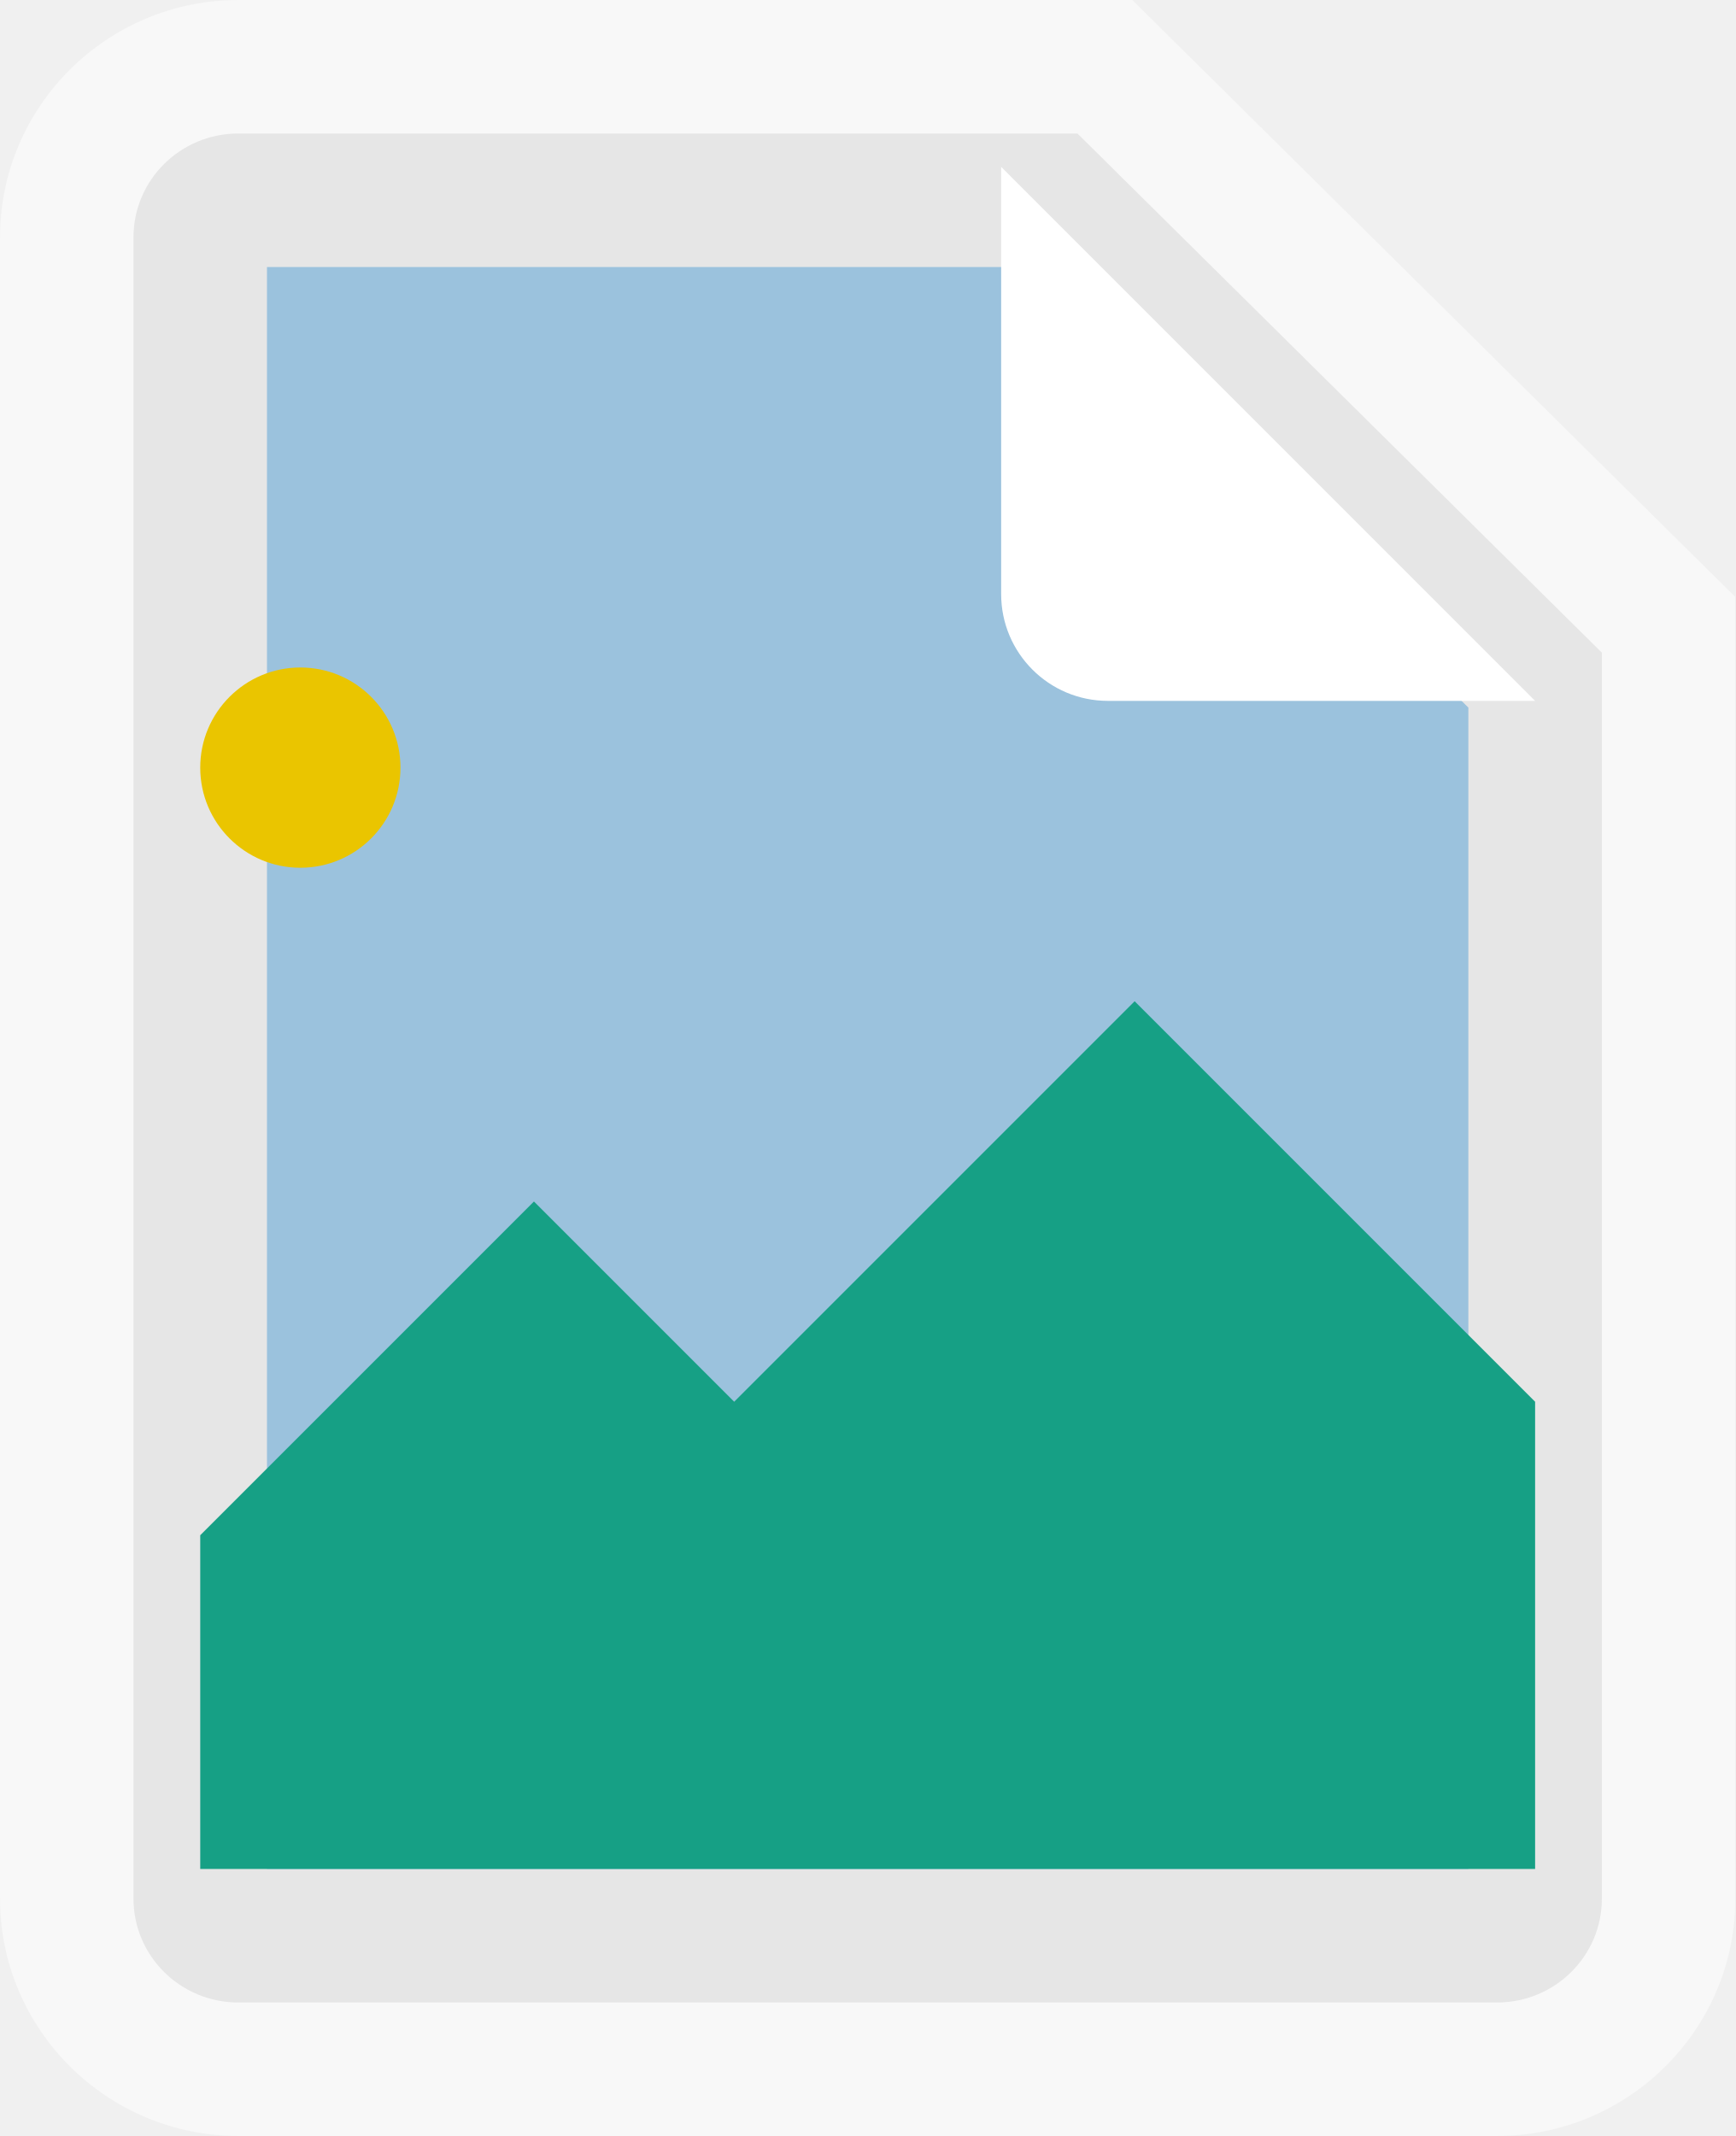
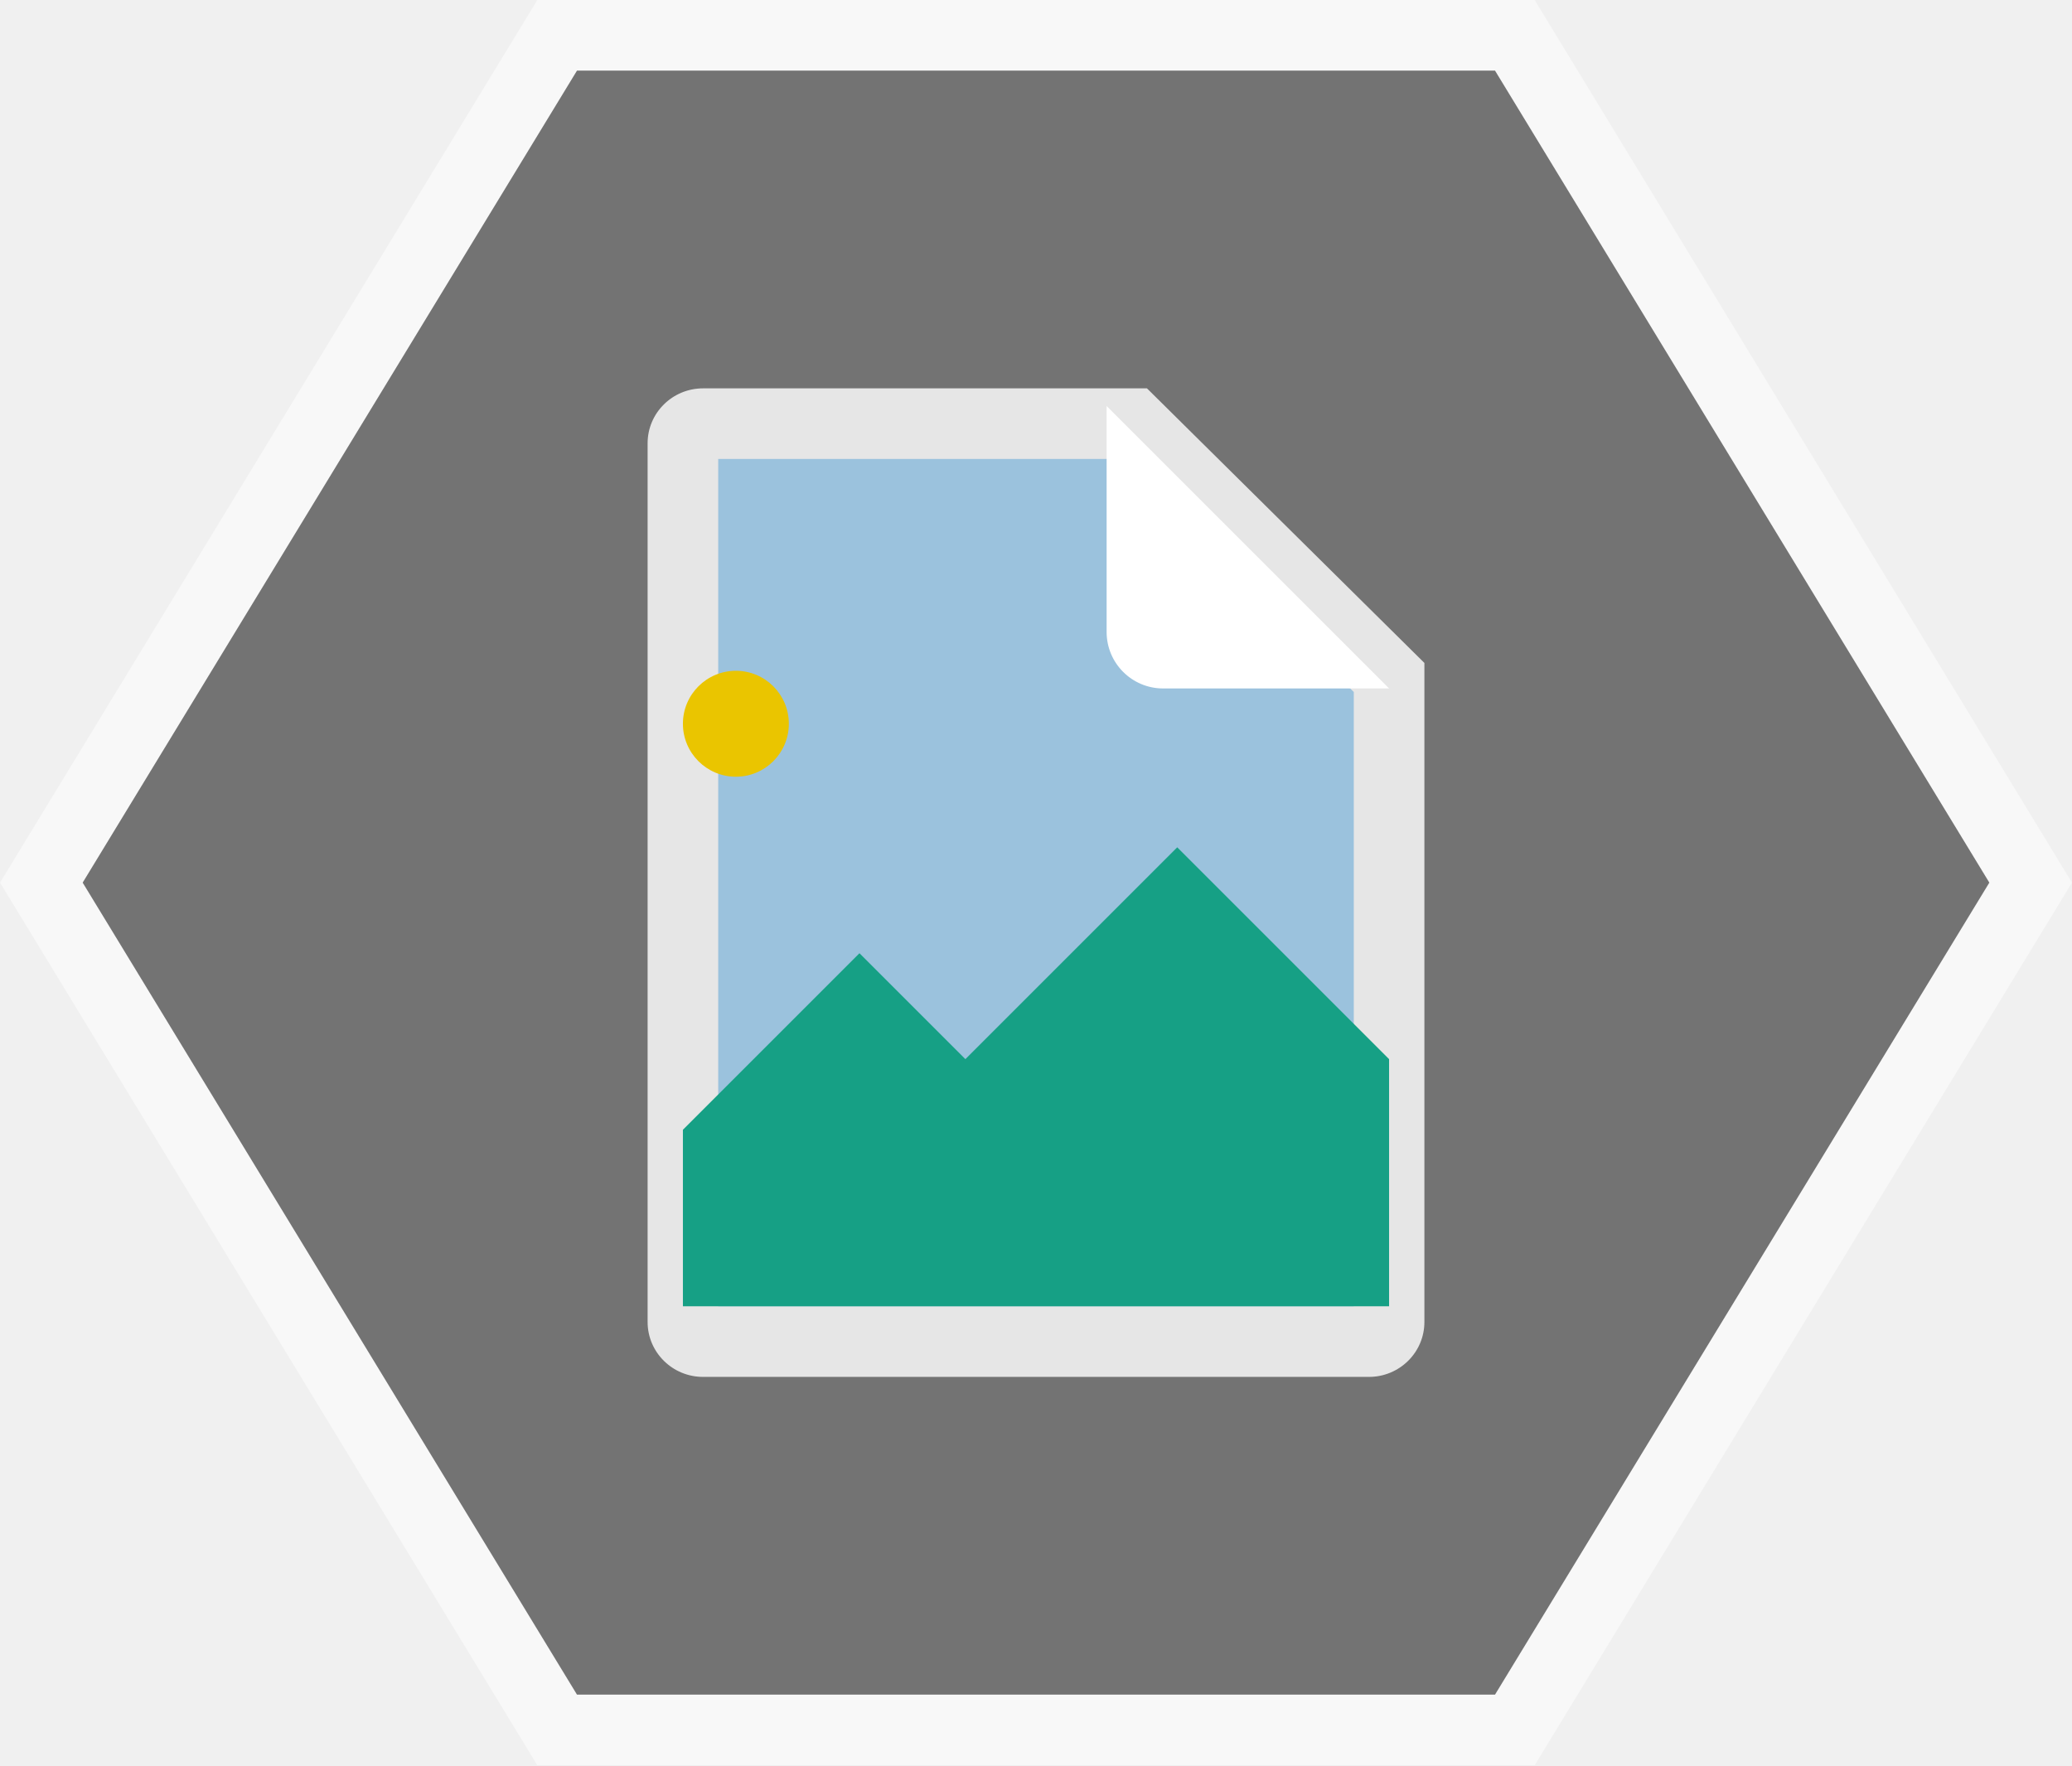
- <svg xmlns="http://www.w3.org/2000/svg" viewBox="0 0 138.666 170.667" height="170.667" width="138.666" xml:space="preserve" id="svg2" version="1.1">
+ <svg xmlns="http://www.w3.org/2000/svg" viewBox="0 0 312.974 266.667" height="266.667" width="312.974" xml:space="preserve" id="svg2" version="1.1">
  <defs id="defs6">
    <clipPath id="clipPath18" clipPathUnits="userSpaceOnUse">
      <path id="path16" d="M 0,256 H 256 V 0 H 0 Z" />
    </clipPath>
    <clipPath id="clipPath26" clipPathUnits="userSpaceOnUse">
-       <path id="path24" d="M 76,192 H 180 V 64 H 76 Z" />
+       <path id="path24" d="M 10.634,228 H 245.365 V 28 H 10.634 Z" />
+     </clipPath>
+     <clipPath id="clipPath46" clipPathUnits="userSpaceOnUse">
+       <path id="path44" d="M 0,256 H 256 V 0 H 0 Z" />
    </clipPath>
  </defs>
-   <g transform="matrix(1.333333,0,0,-1.333333,-101.3339,256)" id="g10">
+   <g transform="matrix(1.333333,0,0,-1.333333,-14.17933,304)" id="g10">
    <g id="g12">
      <g clip-path="url(#clipPath18)" id="g14">
        <g id="g20">
          <g id="g22" />
          <g id="g34">
            <g style="opacity:0.5" id="g32" clip-path="url(#clipPath26)">
-               <g id="g30" transform="translate(143.8614,192)">
-                 <path id="path28" style="fill:#ffffff;fill-opacity:1;fill-rule:nonzero;stroke:none" d="m 0,0 h -3.29 -50.286 c -7.877,0 -14.285,-6.38 -14.285,-14.222 v -99.556 c 0,-7.842 6.408,-14.222 14.285,-14.222 h 75.429 c 7.877,0 14.286,6.38 14.286,14.222 v 74.667 3.337 l -2.372,2.348 -31.429,31.112 z" />
+               <g id="g30" transform="translate(184.4961,228)">
+                 <path id="path28" style="fill:#ffffff;fill-opacity:1;fill-rule:nonzero;stroke:none" d="m 0,0 h -4.496 -104 -4.496 l -2.338,-3.84 -56,-92 -2.532,-4.16 2.532,-4.159 56,-92 2.338,-3.841 h 4.496 104 H 0 l 2.338,3.841 56,92 2.531,4.159 -2.531,4.16 -56,92 z" />
              </g>
            </g>
          </g>
        </g>
-         <g transform="translate(140.5714,184)" id="g36">
-           <path id="path38" style="fill:#e6e6e6;fill-opacity:1;fill-rule:nonzero;stroke:none" d="m 0,0 h -50.286 c -3.473,0 -6.285,-2.784 -6.285,-6.222 v -99.556 c 0,-3.438 2.812,-6.222 6.285,-6.222 h 75.429 c 3.473,0 6.286,2.784 6.286,6.222 v 74.667 z" />
+       </g>
+     </g>
+     <g transform="translate(180,220)" id="g36">
+       <path id="path38" style="fill:#737373;fill-opacity:1;fill-rule:nonzero;stroke:none" d="m 0,0 h -104 l -56,-92 56,-92 H 0 l 56,92 z" />
+     </g>
+     <g id="g40">
+       <g clip-path="url(#clipPath46)" id="g42">
+         <g transform="translate(140.5713,184)" id="g48">
+           <path id="path50" style="fill:#e6e6e6;fill-opacity:1;fill-rule:nonzero;stroke:none" d="m 0,0 h -50.286 c -3.472,0 -6.285,-2.785 -6.285,-6.222 v -99.555 c 0,-3.439 2.813,-6.223 6.285,-6.223 h 75.429 c 3.473,0 6.286,2.784 6.286,6.223 v 74.666 z" />
        </g>
-         <g transform="translate(137.1379,176)" id="g40">
-           <path id="path42" style="fill:#9bc2dd;fill-opacity:1;fill-rule:nonzero;stroke:none" d="M 0,0 26.862,-26.401 V -96 h -72 V 0 Z" />
+         <g transform="translate(137.1377,176)" id="g52">
+           <path id="path54" style="fill:#9bc2dd;fill-opacity:1;fill-rule:nonzero;stroke:none" d="M 0,0 26.862,-26.401 V -96 h -72 V 0 Z" />
        </g>
-         <g transform="translate(155.2128,150)" id="g44">
-           <path id="path46" style="fill:#ffffff;fill-opacity:1;fill-rule:nonzero;stroke:none" d="m 0,0 h -12.813 c -3.536,0 -6.4,2.864 -6.4,6.4 V 19.2 32 l 32,-32 z" />
+         <g transform="translate(155.2129,150)" id="g56">
+           <path id="path58" style="fill:#ffffff;fill-opacity:1;fill-rule:nonzero;stroke:none" d="m 0,0 h -12.813 c -3.536,0 -6.4,2.864 -6.4,6.4 V 19.2 32 l 32,-32 z" />
        </g>
-         <g transform="translate(88,80)" id="g48">
-           <path id="path50" style="fill:#16a085;fill-opacity:1;fill-rule:nonzero;stroke:none" d="M 0,0 H 80 V 28 L 56,52 32,28 20,40 0,20 Z" />
+         <g transform="translate(88,80)" id="g60">
+           <path id="path62" style="fill:#16a085;fill-opacity:1;fill-rule:nonzero;stroke:none" d="M 0,0 H 80 V 28 L 56,52 32,28 20,40 0,20 Z" />
        </g>
-         <g transform="translate(100,146)" id="g52">
-           <path id="path54" style="fill:#eac500;fill-opacity:1;fill-rule:nonzero;stroke:none" d="m 0,0 c 0,-3.314 -2.686,-6 -6,-6 -3.314,0 -6,2.686 -6,6 0,3.314 2.686,6 6,6 3.314,0 6,-2.686 6,-6" />
+         <g transform="translate(100,146)" id="g64">
+           <path id="path66" style="fill:#eac500;fill-opacity:1;fill-rule:nonzero;stroke:none" d="m 0,0 c 0,-3.313 -2.687,-6 -6,-6 -3.313,0 -6,2.687 -6,6 0,3.313 2.687,6 6,6 3.313,0 6,-2.687 6,-6" />
        </g>
      </g>
    </g>
  </g>
</svg>
